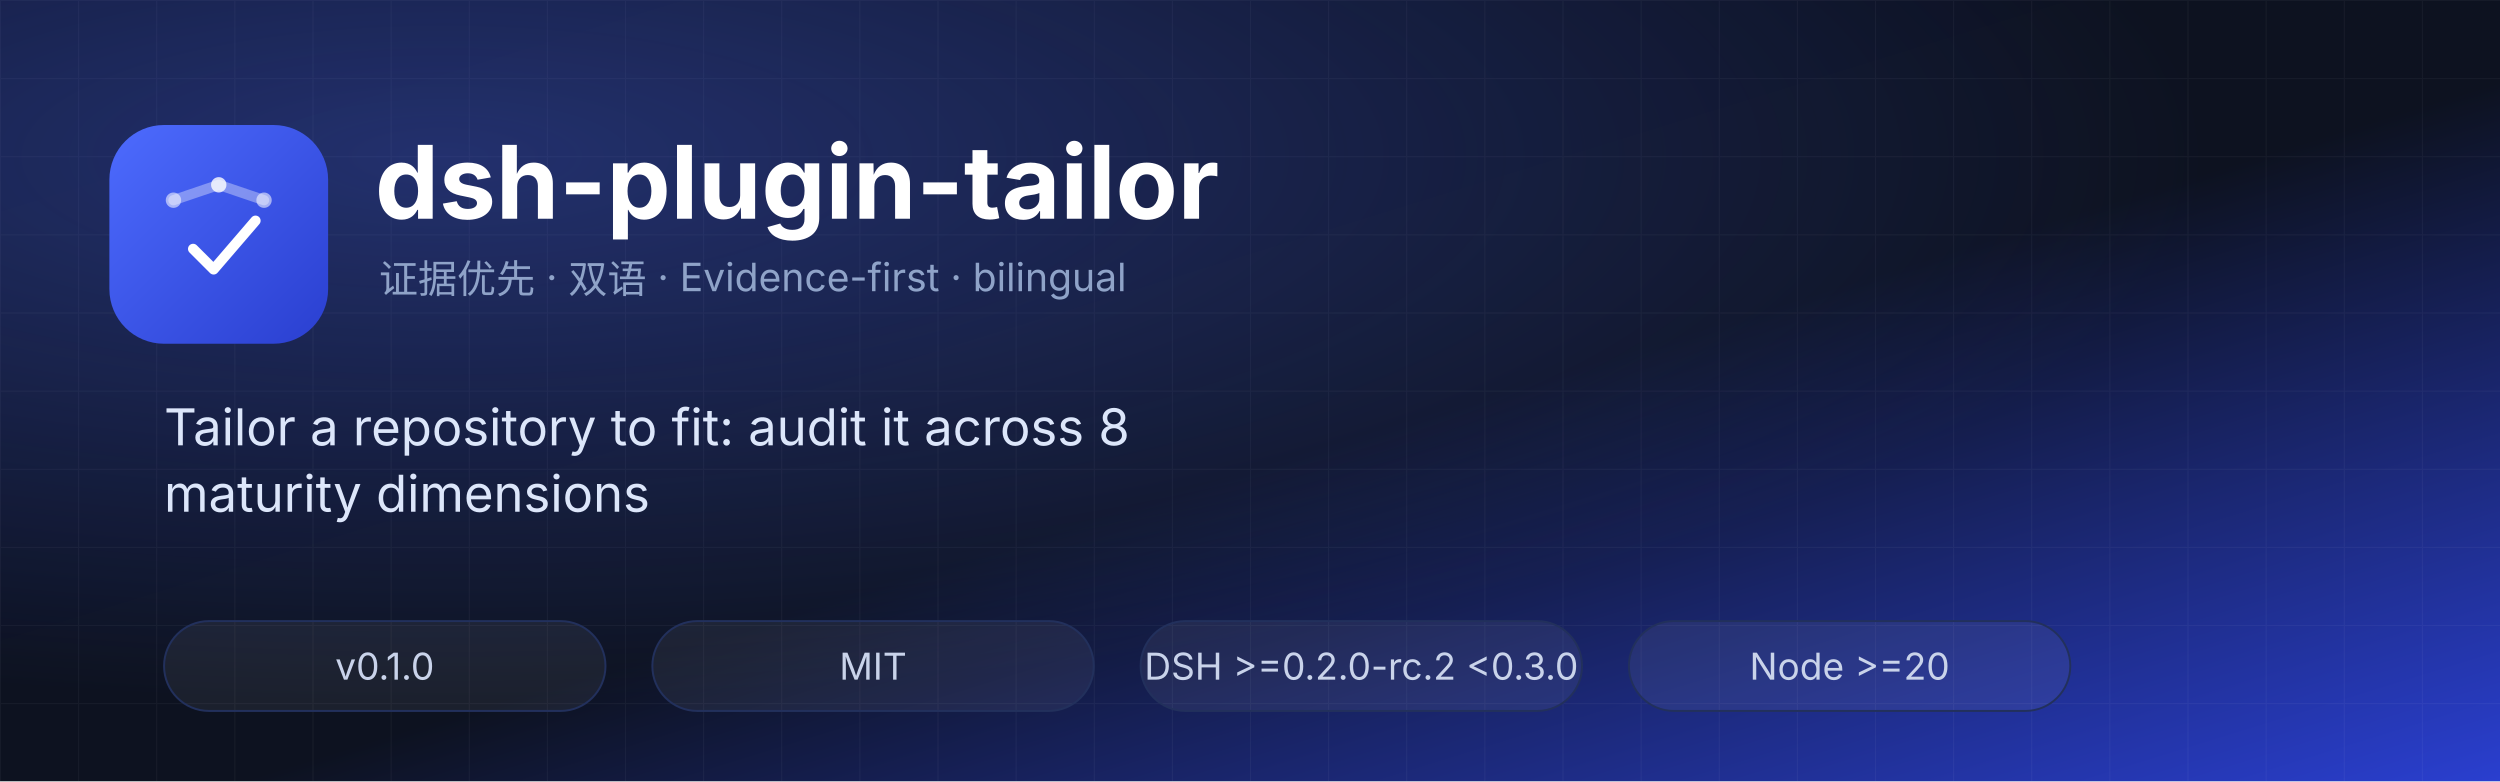
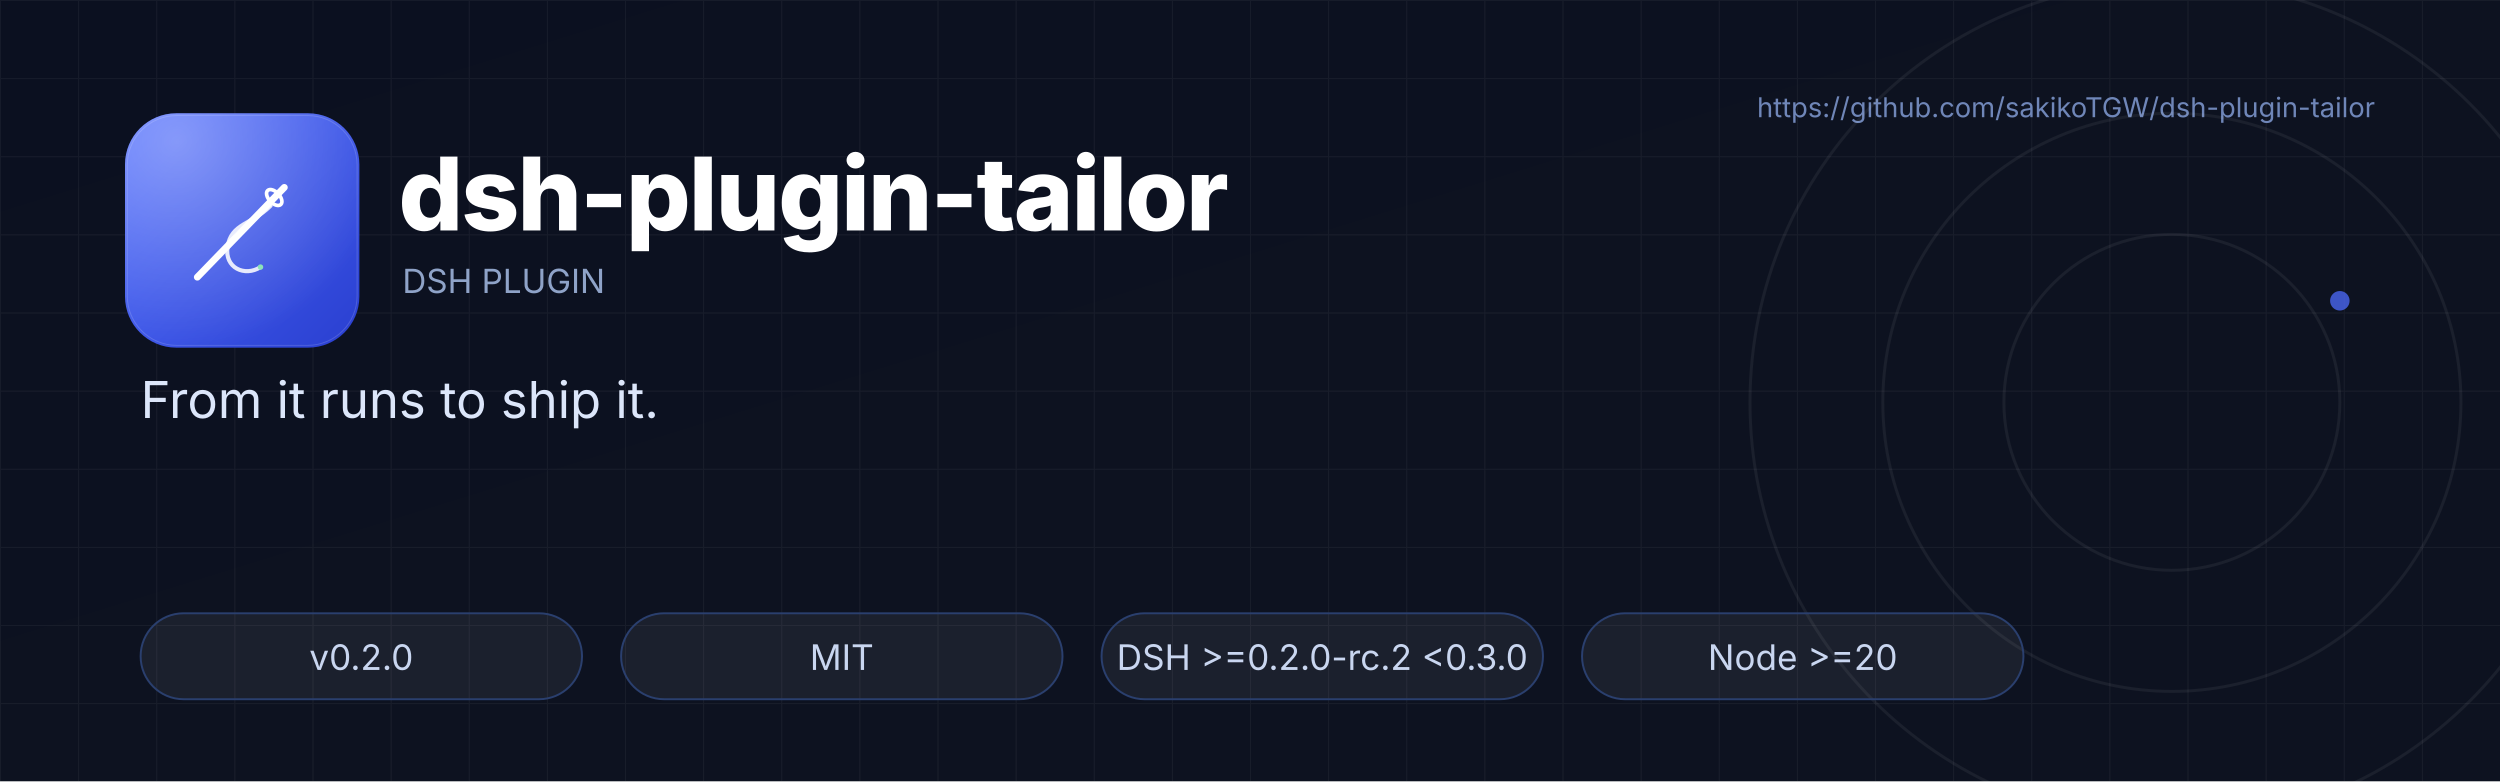
<svg xmlns="http://www.w3.org/2000/svg" viewBox="0 0 1280 400" width="1280" height="400" role="img" aria-label="dsh-plugin-tailor banner">
  <defs>
    <linearGradient id="bg" x1="0" y1="0" x2="1" y2="1">
      <stop offset="0" stop-color="#0B1020" />
      <stop offset="0.55" stop-color="#0D1220" />
-       <stop offset="1" stop-color="#2A3FD0" />
+       <stop offset="1" stop-color="#0D1220" />
    </linearGradient>
-     <linearGradient id="mark" x1="0" y1="0" x2="1" y2="1">
+     <linearGradient id="tile" x1="0" y1="0" x2="1" y2="1">
      <stop offset="0" stop-color="#4D6BFE" />
      <stop offset="1" stop-color="#2A3FD0" />
    </linearGradient>
+     <radialGradient id="tileGlow" cx="0.22" cy="0.12" r="0.9">
+       <stop offset="0" stop-color="#FFFFFF" stop-opacity="0.34" />
+       <stop offset="1" stop-color="#FFFFFF" stop-opacity="0" />
+     </radialGradient>
    <pattern id="grid" width="40" height="40" patternUnits="userSpaceOnUse">
-       <path d="M40 0H0V40" fill="none" stroke="#FFFFFF" stroke-opacity="0.04" stroke-width="1" />
+       <path d="M40 0H0V40" fill="none" stroke="#FFFFFF" stroke-opacity="0.05" stroke-width="1" />
    </pattern>
-     <radialGradient id="glow" cx="0.18" cy="0.2" r="0.7">
-       <stop offset="0" stop-color="#4D6BFE" stop-opacity="0.35" />
-       <stop offset="1" stop-color="#4D6BFE" stop-opacity="0" />
-     </radialGradient>
  </defs>
  <rect width="1280" height="400" fill="url(#bg)" />
  <rect width="1280" height="400" fill="url(#grid)" />
-   <rect width="1280" height="400" fill="url(#glow)" />
-   <rect x="56" y="64" width="112" height="112" rx="28" fill="url(#mark)" />
-   <g transform="translate(56 64) scale(0.21875)">
-     <g fill="none" stroke="#FFFFFF" stroke-width="24" stroke-linecap="round" stroke-linejoin="round">
-       <circle cx="150" cy="176" r="18" fill="#FFFFFF" stroke="none" opacity="0.55" />
-       <circle cx="256" cy="140" r="18" fill="#FFFFFF" stroke="none" opacity="0.8" />
-       <circle cx="362" cy="176" r="18" fill="#FFFFFF" stroke="none" opacity="0.55" />
-       <path d="M150 176 L256 140 L362 176" opacity="0.35" />
-       <path d="M196 290 L244 338 L342 224" />
+   <text x="1216" y="60" text-anchor="end" font-family="Inter, 'Segoe UI', 'PingFang SC', 'Microsoft YaHei', sans-serif" font-size="14" fill="#6F86B8">https://github.com/sakikoTGW/dsh-plugin-tailor</text>
+   <g fill="none" stroke="#FFFFFF" stroke-opacity="0.06">
+     <circle cx="1112" cy="206" r="86" stroke-width="1.5" />
+     <circle cx="1112" cy="206" r="148" stroke-width="1.5" />
+     <circle cx="1112" cy="206" r="216" stroke-width="1.5" />
+   </g>
+   <circle cx="1198" cy="154" r="5" fill="#4D6BFE" opacity="0.75" />
+   <g transform="translate(64 58) scale(0.234375)">
+     <rect width="512" height="512" rx="112" fill="url(#tile)" />
+     <rect width="512" height="512" rx="112" fill="url(#tileGlow)" />
+     <rect x="5" y="5" width="502" height="502" rx="108" fill="none" stroke="#FFFFFF" stroke-opacity="0.16" stroke-width="2" />
+     <g fill="none" stroke="#FFFFFF" stroke-linecap="round" stroke-linejoin="round">
+       <path d="M158 358 L348 162" stroke-width="15" />
+       <ellipse cx="326" cy="184" rx="12" ry="21" transform="rotate(-43 326 184)" stroke-width="8" />
+       <path d="M318 202 C276 244 232 240 224 292 C217 338 262 358 296 336" stroke-width="9" opacity="0.86" />
+       <circle cx="296" cy="336" r="6" fill="#8CE3B8" stroke="none" />
    </g>
  </g>
-   <text x="192" y="112" font-family="Inter, 'Segoe UI', 'PingFang SC', 'Microsoft YaHei', sans-serif" font-size="52" font-weight="700" fill="#FFFFFF">dsh-plugin-tailor</text>
-   <text x="194" y="150" font-family="Inter, 'Segoe UI', 'PingFang SC', 'Microsoft YaHei', sans-serif" font-size="20" fill="#8FA3C8">证据优先 · 双语 · Evidence-first · bilingual</text>
-   <text x="84" y="228" font-family="Inter, 'Segoe UI', 'PingFang SC', 'Microsoft YaHei', sans-serif" font-size="26" fill="#DCE6FA">Tailor a repository to fit: audit it across 8</text>
-   <text x="84" y="262" font-family="Inter, 'Segoe UI', 'PingFang SC', 'Microsoft YaHei', sans-serif" font-size="26" fill="#DCE6FA">maturity dimensions</text>
-   <g transform="translate(84 318)">
-     <rect width="226" height="46" rx="23" fill="#FFFFFF" fill-opacity="0.06" stroke="#22305C" />
-     <text x="113" y="30" text-anchor="middle" font-family="Inter, 'Segoe UI', 'PingFang SC', 'Microsoft YaHei', sans-serif" font-size="19" fill="#C9D3EA">v0.1.0</text>
+   <text x="204" y="118" font-family="Inter, 'Segoe UI', 'PingFang SC', 'Microsoft YaHei', sans-serif" font-size="52" font-weight="800" letter-spacing="-1" fill="#FFFFFF">dsh-plugin-tailor</text>
+   <text x="206" y="150" font-family="Inter, 'Segoe UI', 'PingFang SC', 'Microsoft YaHei', sans-serif" font-size="17" fill="#8FA3C8">DSH PLUGIN</text>
+   <text x="72" y="214" font-family="Inter, 'Segoe UI', 'PingFang SC', 'Microsoft YaHei', sans-serif" font-size="26" fill="#DCE6FA">From it runs to ship it.</text>
+   <g transform="translate(72 314)">
+     <rect width="226" height="44" rx="22" fill="#FFFFFF" fill-opacity="0.06" stroke="#2A3F6E" />
+     <text x="113" y="29" text-anchor="middle" font-family="Inter, 'Segoe UI', 'PingFang SC', 'Microsoft YaHei', sans-serif" font-size="18" fill="#C9D6F0">v0.2.0</text>
  </g>
-   <g transform="translate(334 318)">
-     <rect width="226" height="46" rx="23" fill="#FFFFFF" fill-opacity="0.06" stroke="#22305C" />
-     <text x="113" y="30" text-anchor="middle" font-family="Inter, 'Segoe UI', 'PingFang SC', 'Microsoft YaHei', sans-serif" font-size="19" fill="#C9D3EA">MIT</text>
+   <g transform="translate(318 314)">
+     <rect width="226" height="44" rx="22" fill="#FFFFFF" fill-opacity="0.06" stroke="#2A3F6E" />
+     <text x="113" y="29" text-anchor="middle" font-family="Inter, 'Segoe UI', 'PingFang SC', 'Microsoft YaHei', sans-serif" font-size="18" fill="#C9D6F0">MIT</text>
  </g>
-   <g transform="translate(584 318)">
-     <rect width="226" height="46" rx="23" fill="#FFFFFF" fill-opacity="0.06" stroke="#22305C" />
-     <text x="113" y="30" text-anchor="middle" font-family="Inter, 'Segoe UI', 'PingFang SC', 'Microsoft YaHei', sans-serif" font-size="19" fill="#C9D3EA">DSH &gt;=0.2.0-rc.2 &lt;0.3.0</text>
+   <g transform="translate(564 314)">
+     <rect width="226" height="44" rx="22" fill="#FFFFFF" fill-opacity="0.06" stroke="#2A3F6E" />
+     <text x="113" y="29" text-anchor="middle" font-family="Inter, 'Segoe UI', 'PingFang SC', 'Microsoft YaHei', sans-serif" font-size="18" fill="#C9D6F0">DSH &gt;=0.2.0-rc.2 &lt;0.3.0</text>
  </g>
-   <g transform="translate(834 318)">
-     <rect width="226" height="46" rx="23" fill="#FFFFFF" fill-opacity="0.06" stroke="#22305C" />
-     <text x="113" y="30" text-anchor="middle" font-family="Inter, 'Segoe UI', 'PingFang SC', 'Microsoft YaHei', sans-serif" font-size="19" fill="#C9D3EA">Node &gt;=20</text>
+   <g transform="translate(810 314)">
+     <rect width="226" height="44" rx="22" fill="#FFFFFF" fill-opacity="0.06" stroke="#2A3F6E" />
+     <text x="113" y="29" text-anchor="middle" font-family="Inter, 'Segoe UI', 'PingFang SC', 'Microsoft YaHei', sans-serif" font-size="18" fill="#C9D6F0">Node &gt;=20</text>
  </g>
</svg>
